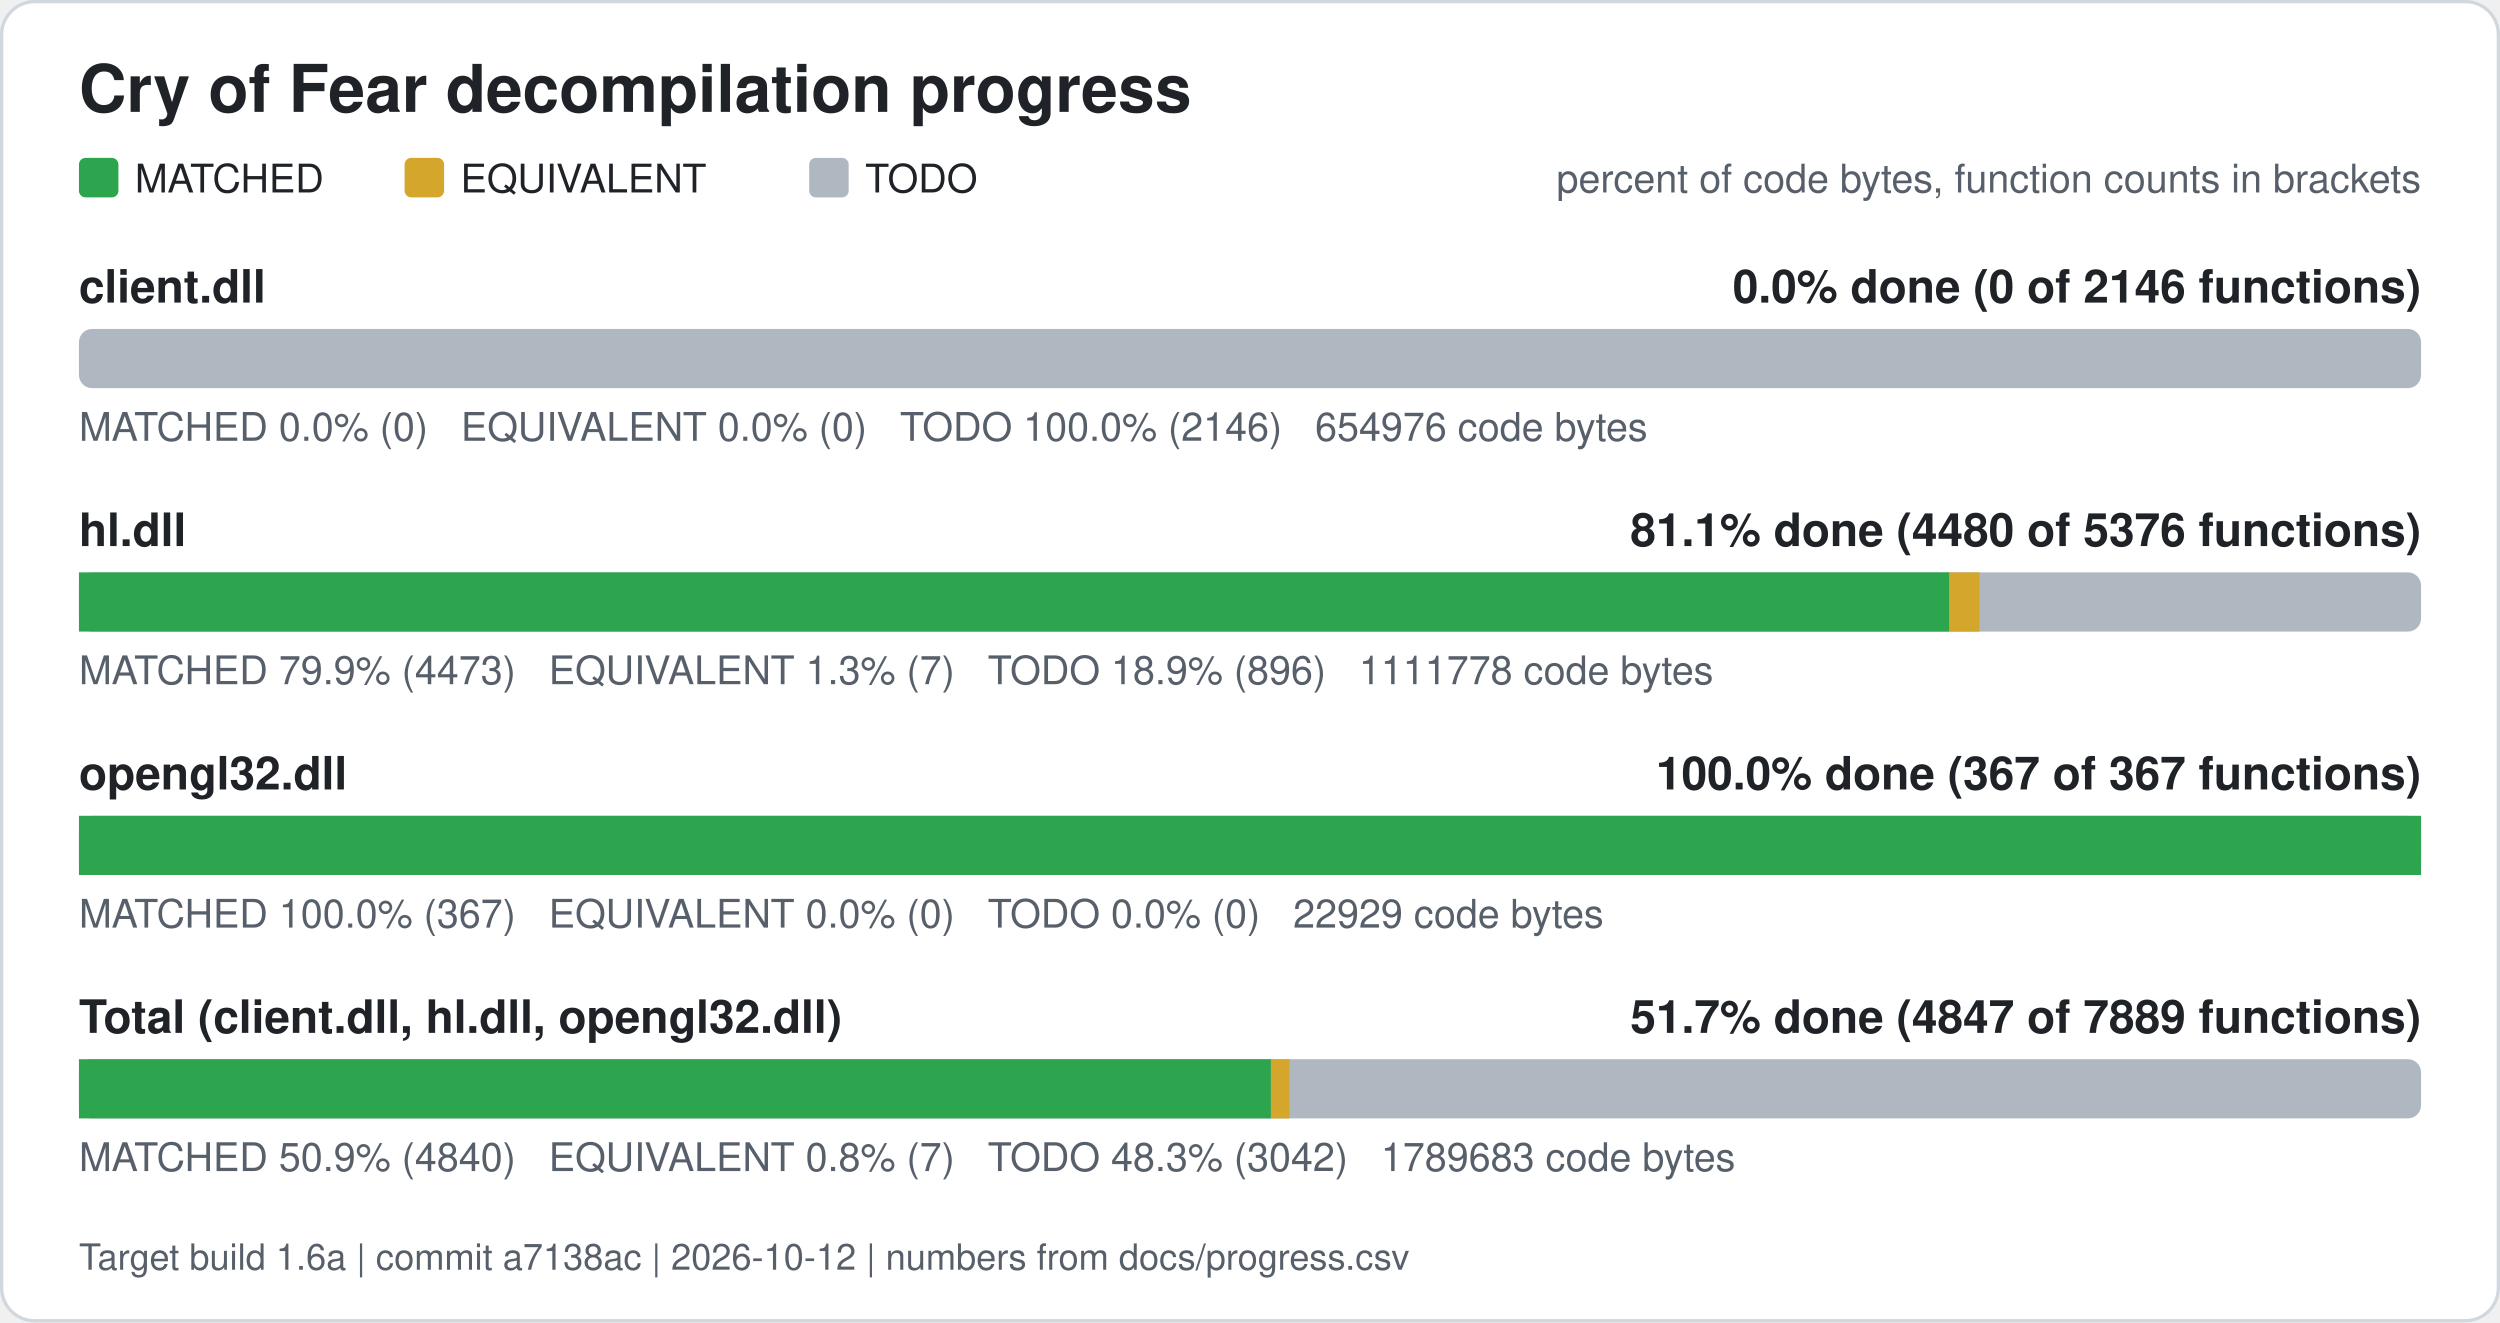
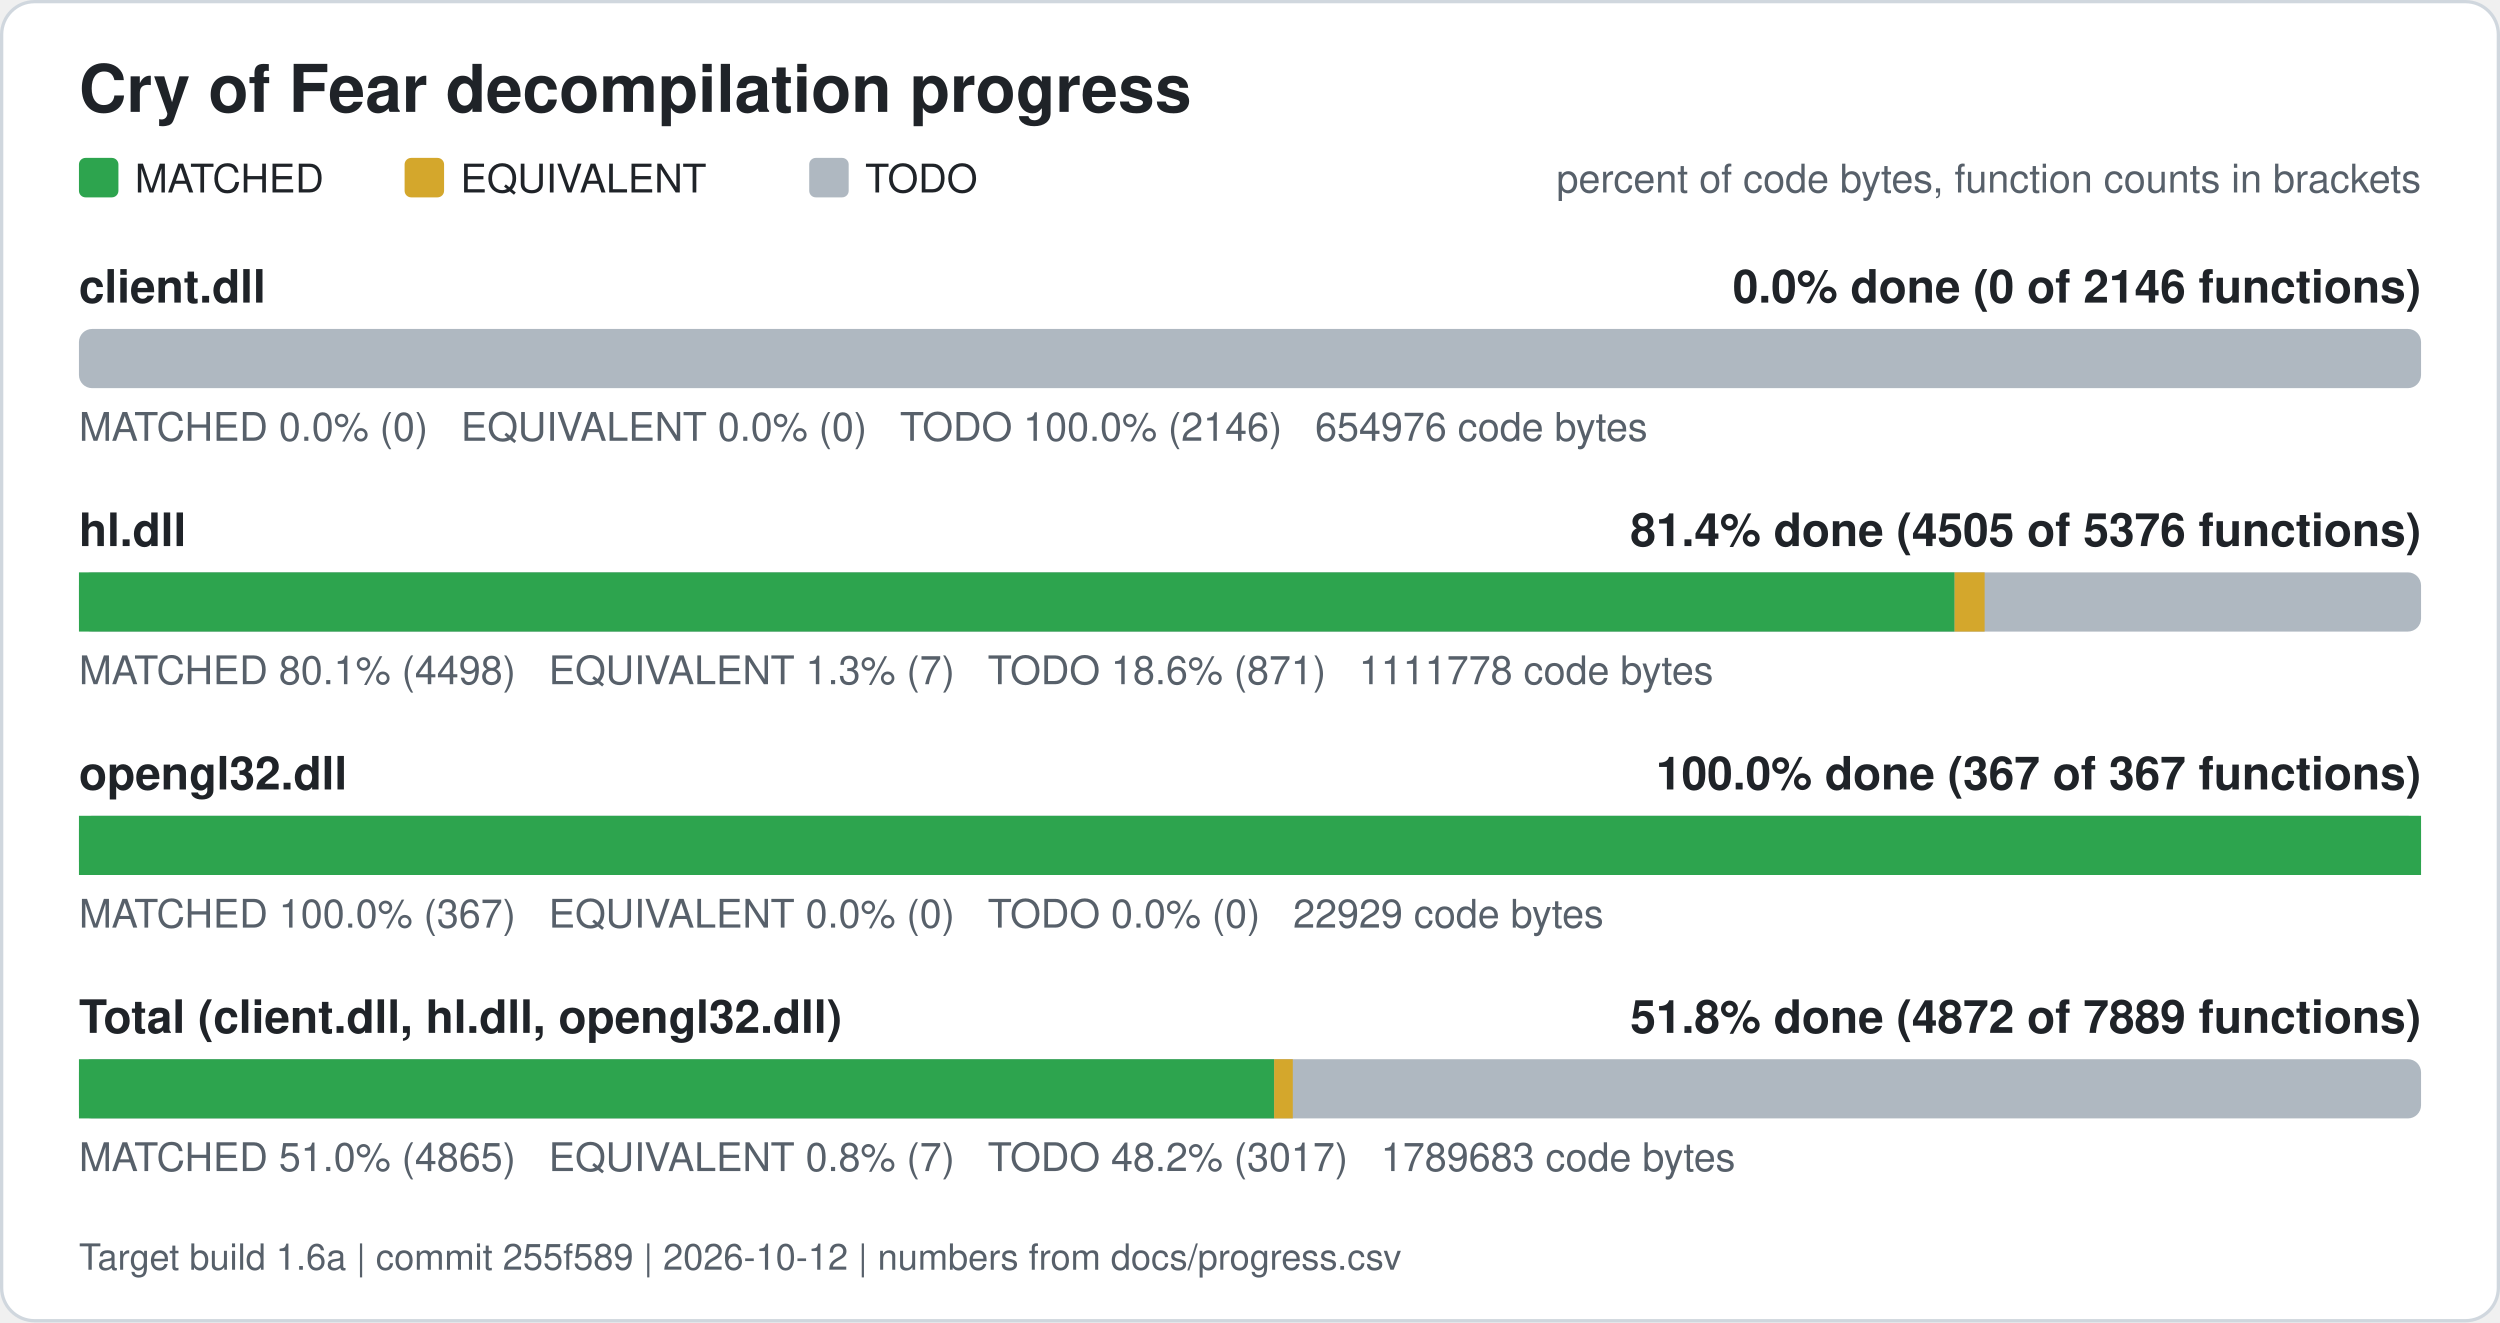
<svg xmlns="http://www.w3.org/2000/svg" width="760" height="402" viewBox="0 0 760 402" role="img" aria-label="Cry of Fear decompilation progress">
  <rect x="0.5" y="0.5" width="759" height="401" rx="10" fill="#ffffff" stroke="#d0d7de" />
  <text x="24" y="34" font-family="Segoe UI, Helvetica, Arial, sans-serif" font-size="20" font-weight="600" fill="#1f2328">Cry of Fear decompilation progress</text>
  <rect x="24" y="48" width="12" height="12" rx="2" fill="#2da44e" />
  <text x="41" y="58.5" font-family="Segoe UI, Helvetica, Arial, sans-serif" font-size="12" fill="#1f2328">MATCHED</text>
  <rect x="123" y="48" width="12" height="12" rx="2" fill="#d4a72c" />
  <text x="140" y="58.5" font-family="Segoe UI, Helvetica, Arial, sans-serif" font-size="12" fill="#1f2328">EQUIVALENT</text>
  <rect x="246" y="48" width="12" height="12" rx="2" fill="#afb8c1" />
  <text x="263" y="58.5" font-family="Segoe UI, Helvetica, Arial, sans-serif" font-size="12" fill="#1f2328">TODO</text>
  <text x="736" y="58.5" font-family="Segoe UI, Helvetica, Arial, sans-serif" font-size="12" fill="#57606a" text-anchor="end">percent of code bytes, function counts in brackets</text>
  <text x="24" y="92" font-family="Segoe UI, Helvetica, Arial, sans-serif" font-size="14" font-weight="600" fill="#1f2328">client.dll</text>
  <text x="736" y="92" font-family="Segoe UI, Helvetica, Arial, sans-serif" font-size="14" font-weight="600" fill="#1f2328" text-anchor="end">0.0% done (0 of 2146 functions)</text>
  <rect x="24" y="100" width="712" height="18" rx="4" fill="#afb8c1" />
  <text x="24" y="134" font-family="Segoe UI, Helvetica, Arial, sans-serif" font-size="12" fill="#57606a" xml:space="preserve">MATCHED 0.0% (0)   EQUIVALENT 0.0% (0)   TODO 100.0% (2146)   654976 code bytes</text>
  <text x="24" y="166" font-family="Segoe UI, Helvetica, Arial, sans-serif" font-size="14" font-weight="600" fill="#1f2328">hl.dll</text>
-   <text x="736" y="166" font-family="Segoe UI, Helvetica, Arial, sans-serif" font-size="14" font-weight="600" fill="#1f2328" text-anchor="end">81.1% done (4480 of 5376 functions)</text>
+   <text x="736" y="166" font-family="Segoe UI, Helvetica, Arial, sans-serif" font-size="14" font-weight="600" fill="#1f2328" text-anchor="end">81.4% done (4505 of 5376 functions)</text>
  <rect x="24" y="174" width="712" height="18" rx="4" fill="#afb8c1" />
-   <rect x="24.00" y="174" width="568.62" height="18" fill="#2da44e" />
-   <rect x="592.62" y="174" width="9.13" height="18" fill="#d4a72c" />
-   <text x="24" y="208" font-family="Segoe UI, Helvetica, Arial, sans-serif" font-size="12" fill="#57606a" xml:space="preserve">MATCHED 79.9% (4473)   EQUIVALENT 1.3% (7)   TODO 18.9% (896)   1111778 code bytes</text>
+   <rect x="24.00" y="174" width="570.20" height="18" fill="#2da44e" />
+   <rect x="594.20" y="174" width="9.13" height="18" fill="#d4a72c" />
+   <text x="24" y="208" font-family="Segoe UI, Helvetica, Arial, sans-serif" font-size="12" fill="#57606a" xml:space="preserve">MATCHED 80.1% (4498)   EQUIVALENT 1.3% (7)   TODO 18.6% (871)   1111778 code bytes</text>
  <text x="24" y="240" font-family="Segoe UI, Helvetica, Arial, sans-serif" font-size="14" font-weight="600" fill="#1f2328">opengl32.dll</text>
  <text x="736" y="240" font-family="Segoe UI, Helvetica, Arial, sans-serif" font-size="14" font-weight="600" fill="#1f2328" text-anchor="end">100.0% done (367 of 367 functions)</text>
  <rect x="24" y="248" width="712" height="18" rx="4" fill="#afb8c1" />
  <rect x="24.00" y="248" width="712.00" height="18" fill="#2da44e" />
  <text x="24" y="282" font-family="Segoe UI, Helvetica, Arial, sans-serif" font-size="12" fill="#57606a" xml:space="preserve">MATCHED 100.0% (367)   EQUIVALENT 0.0% (0)   TODO 0.0% (0)   22929 code bytes</text>
  <text x="24" y="314" font-family="Segoe UI, Helvetica, Arial, sans-serif" font-size="14" font-weight="600" fill="#1f2328">Total (client.dll, hl.dll, opengl32.dll)</text>
-   <text x="736" y="314" font-family="Segoe UI, Helvetica, Arial, sans-serif" font-size="14" font-weight="600" fill="#1f2328" text-anchor="end">51.7% done (4847 of 7889 functions)</text>
+   <text x="736" y="314" font-family="Segoe UI, Helvetica, Arial, sans-serif" font-size="14" font-weight="600" fill="#1f2328" text-anchor="end">51.8% done (4872 of 7889 functions)</text>
  <rect x="24" y="322" width="712" height="18" rx="4" fill="#afb8c1" />
-   <rect x="24.00" y="322" width="362.36" height="18" fill="#2da44e" />
-   <rect x="386.36" y="322" width="5.67" height="18" fill="#d4a72c" />
-   <text x="24" y="356" font-family="Segoe UI, Helvetica, Arial, sans-serif" font-size="12" fill="#57606a" xml:space="preserve">MATCHED 50.9% (4840)   EQUIVALENT 0.8% (7)   TODO 48.3% (3042)   1789683 code bytes</text>
-   <text x="24" y="386" font-family="Segoe UI, Helvetica, Arial, sans-serif" font-size="11" fill="#57606a">Target build 1.6a | commit a7138ac | 2026-10-12 | numbers from docs/progress.csv</text>
+   <rect x="24.00" y="322" width="363.34" height="18" fill="#2da44e" />
+   <rect x="387.34" y="322" width="5.67" height="18" fill="#d4a72c" />
+   <text x="24" y="356" font-family="Segoe UI, Helvetica, Arial, sans-serif" font-size="12" fill="#57606a" xml:space="preserve">MATCHED 51.0% (4865)   EQUIVALENT 0.8% (7)   TODO 48.2% (3017)   1789683 code bytes</text>
+   <text x="24" y="386" font-family="Segoe UI, Helvetica, Arial, sans-serif" font-size="11" fill="#57606a">Target build 1.6a | commit 255f589 | 2026-10-12 | numbers from docs/progress.csv</text>
</svg>
